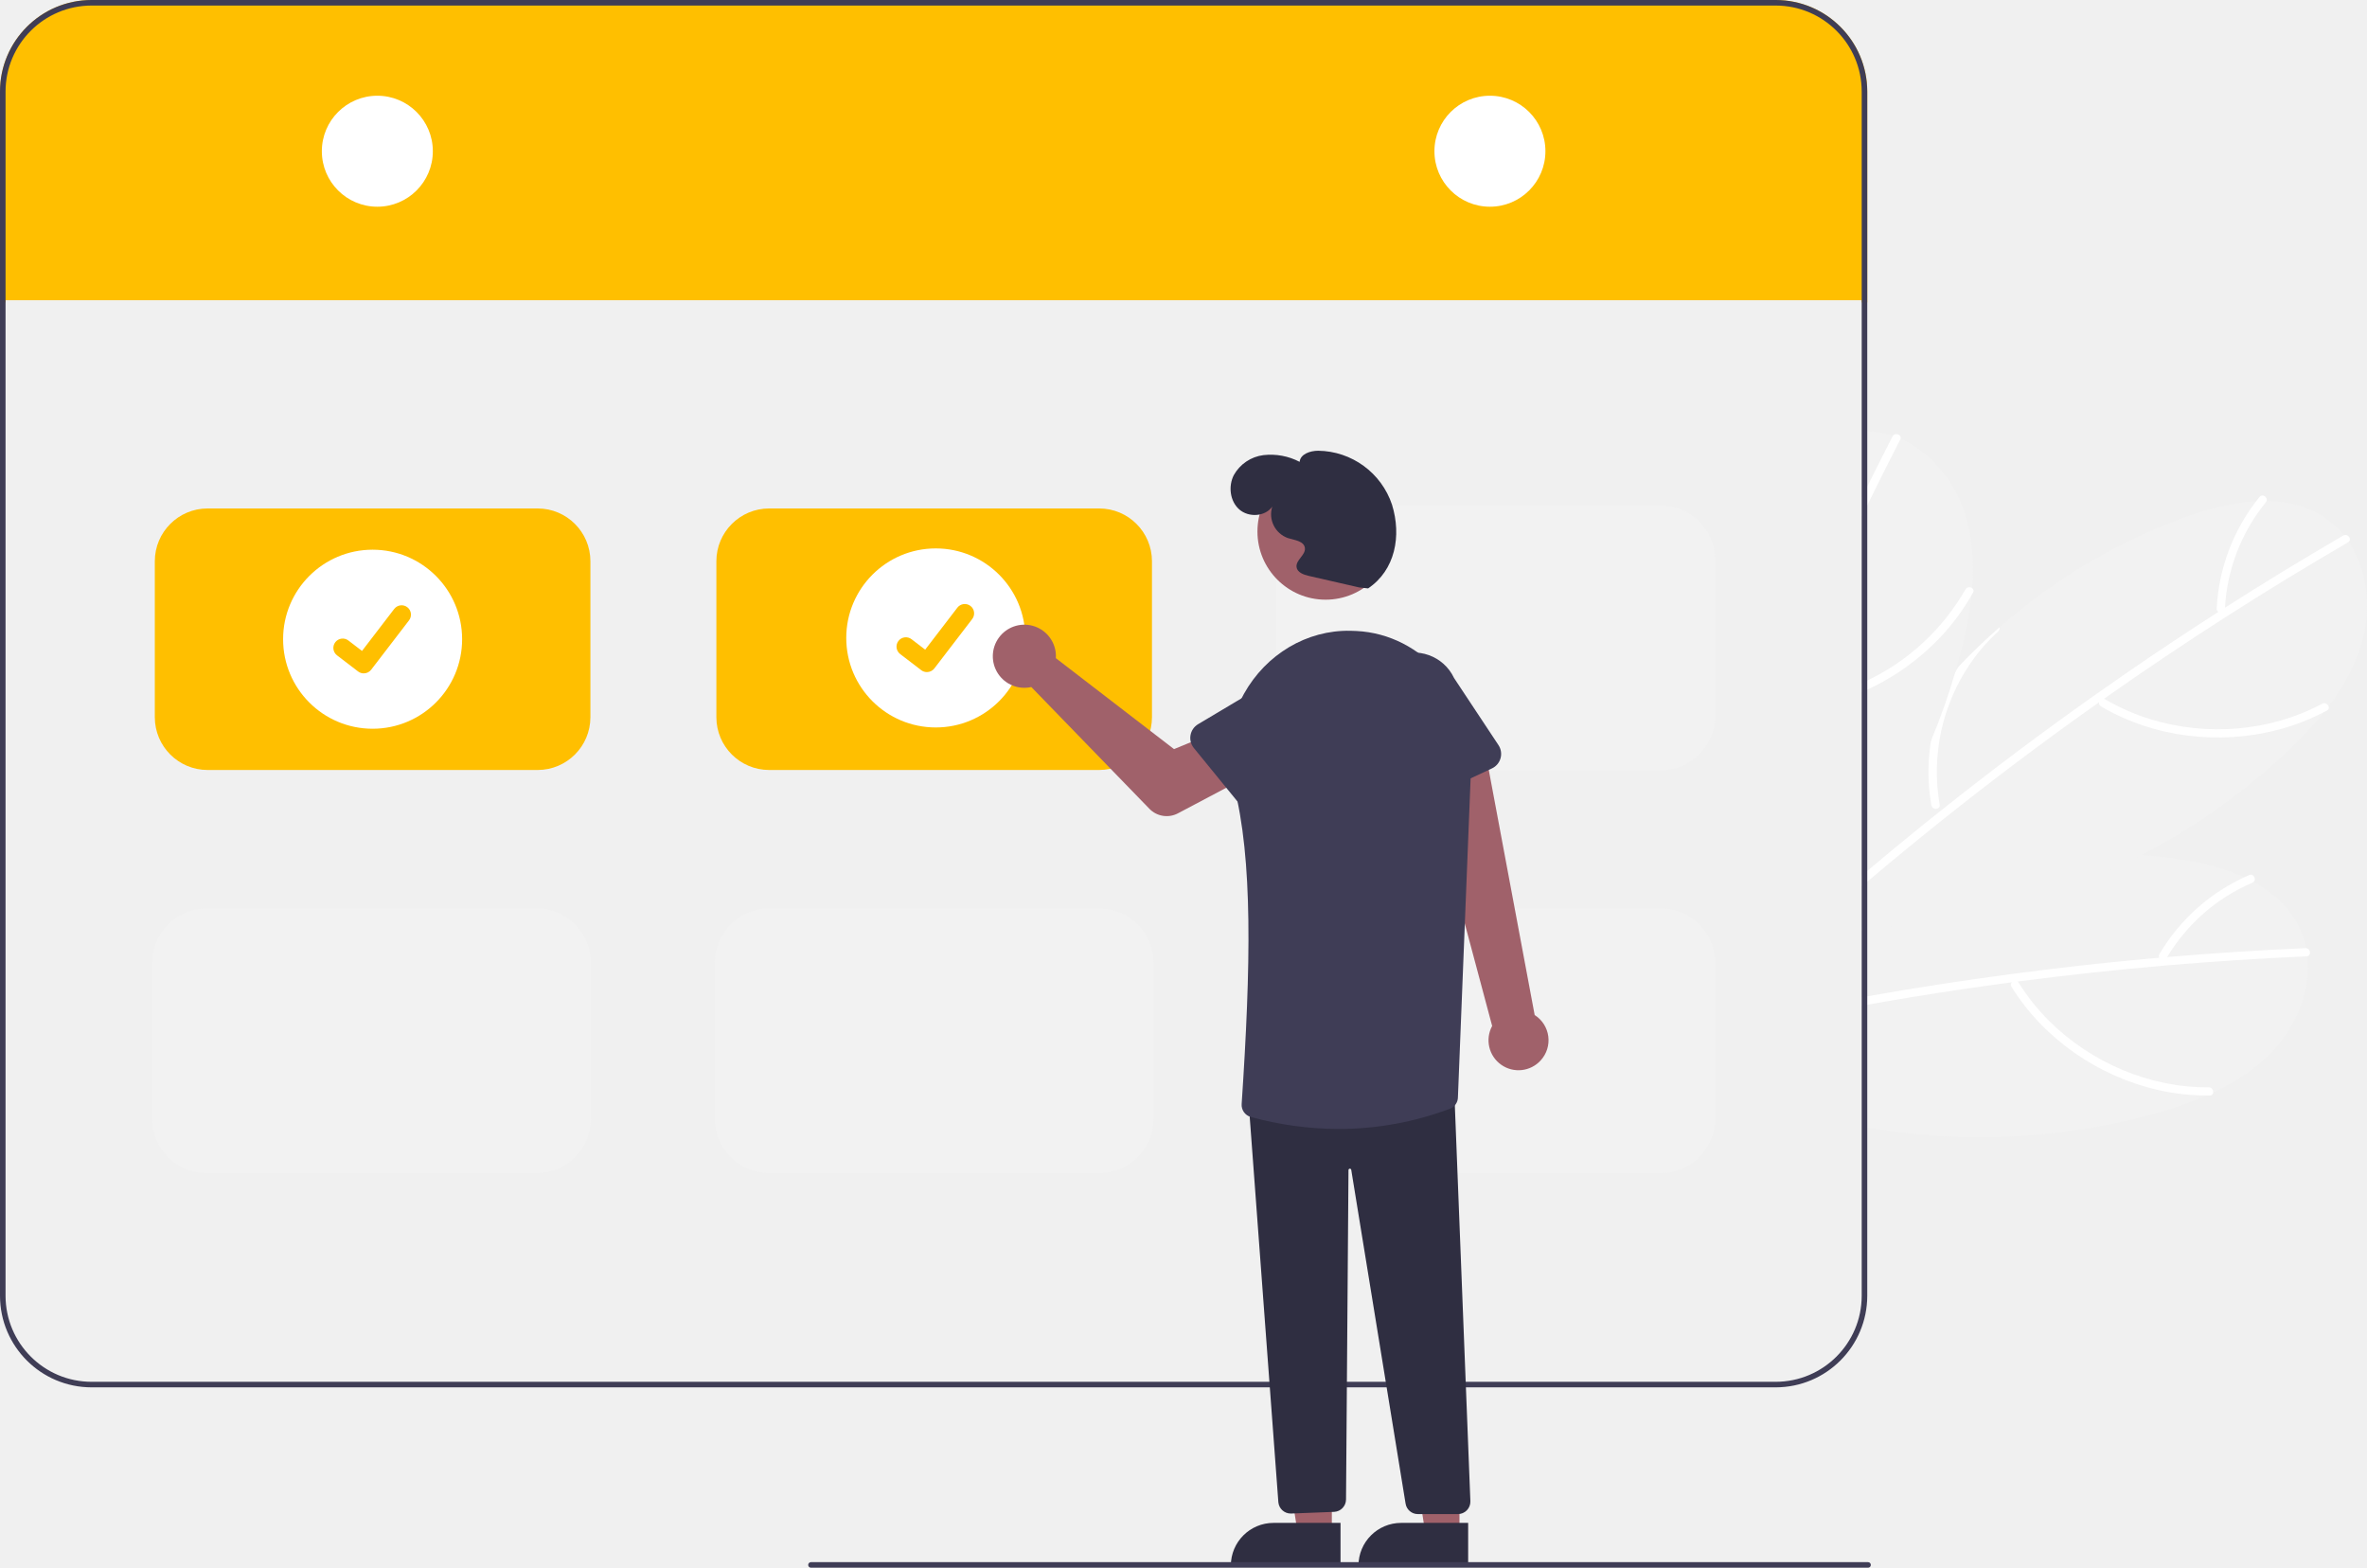
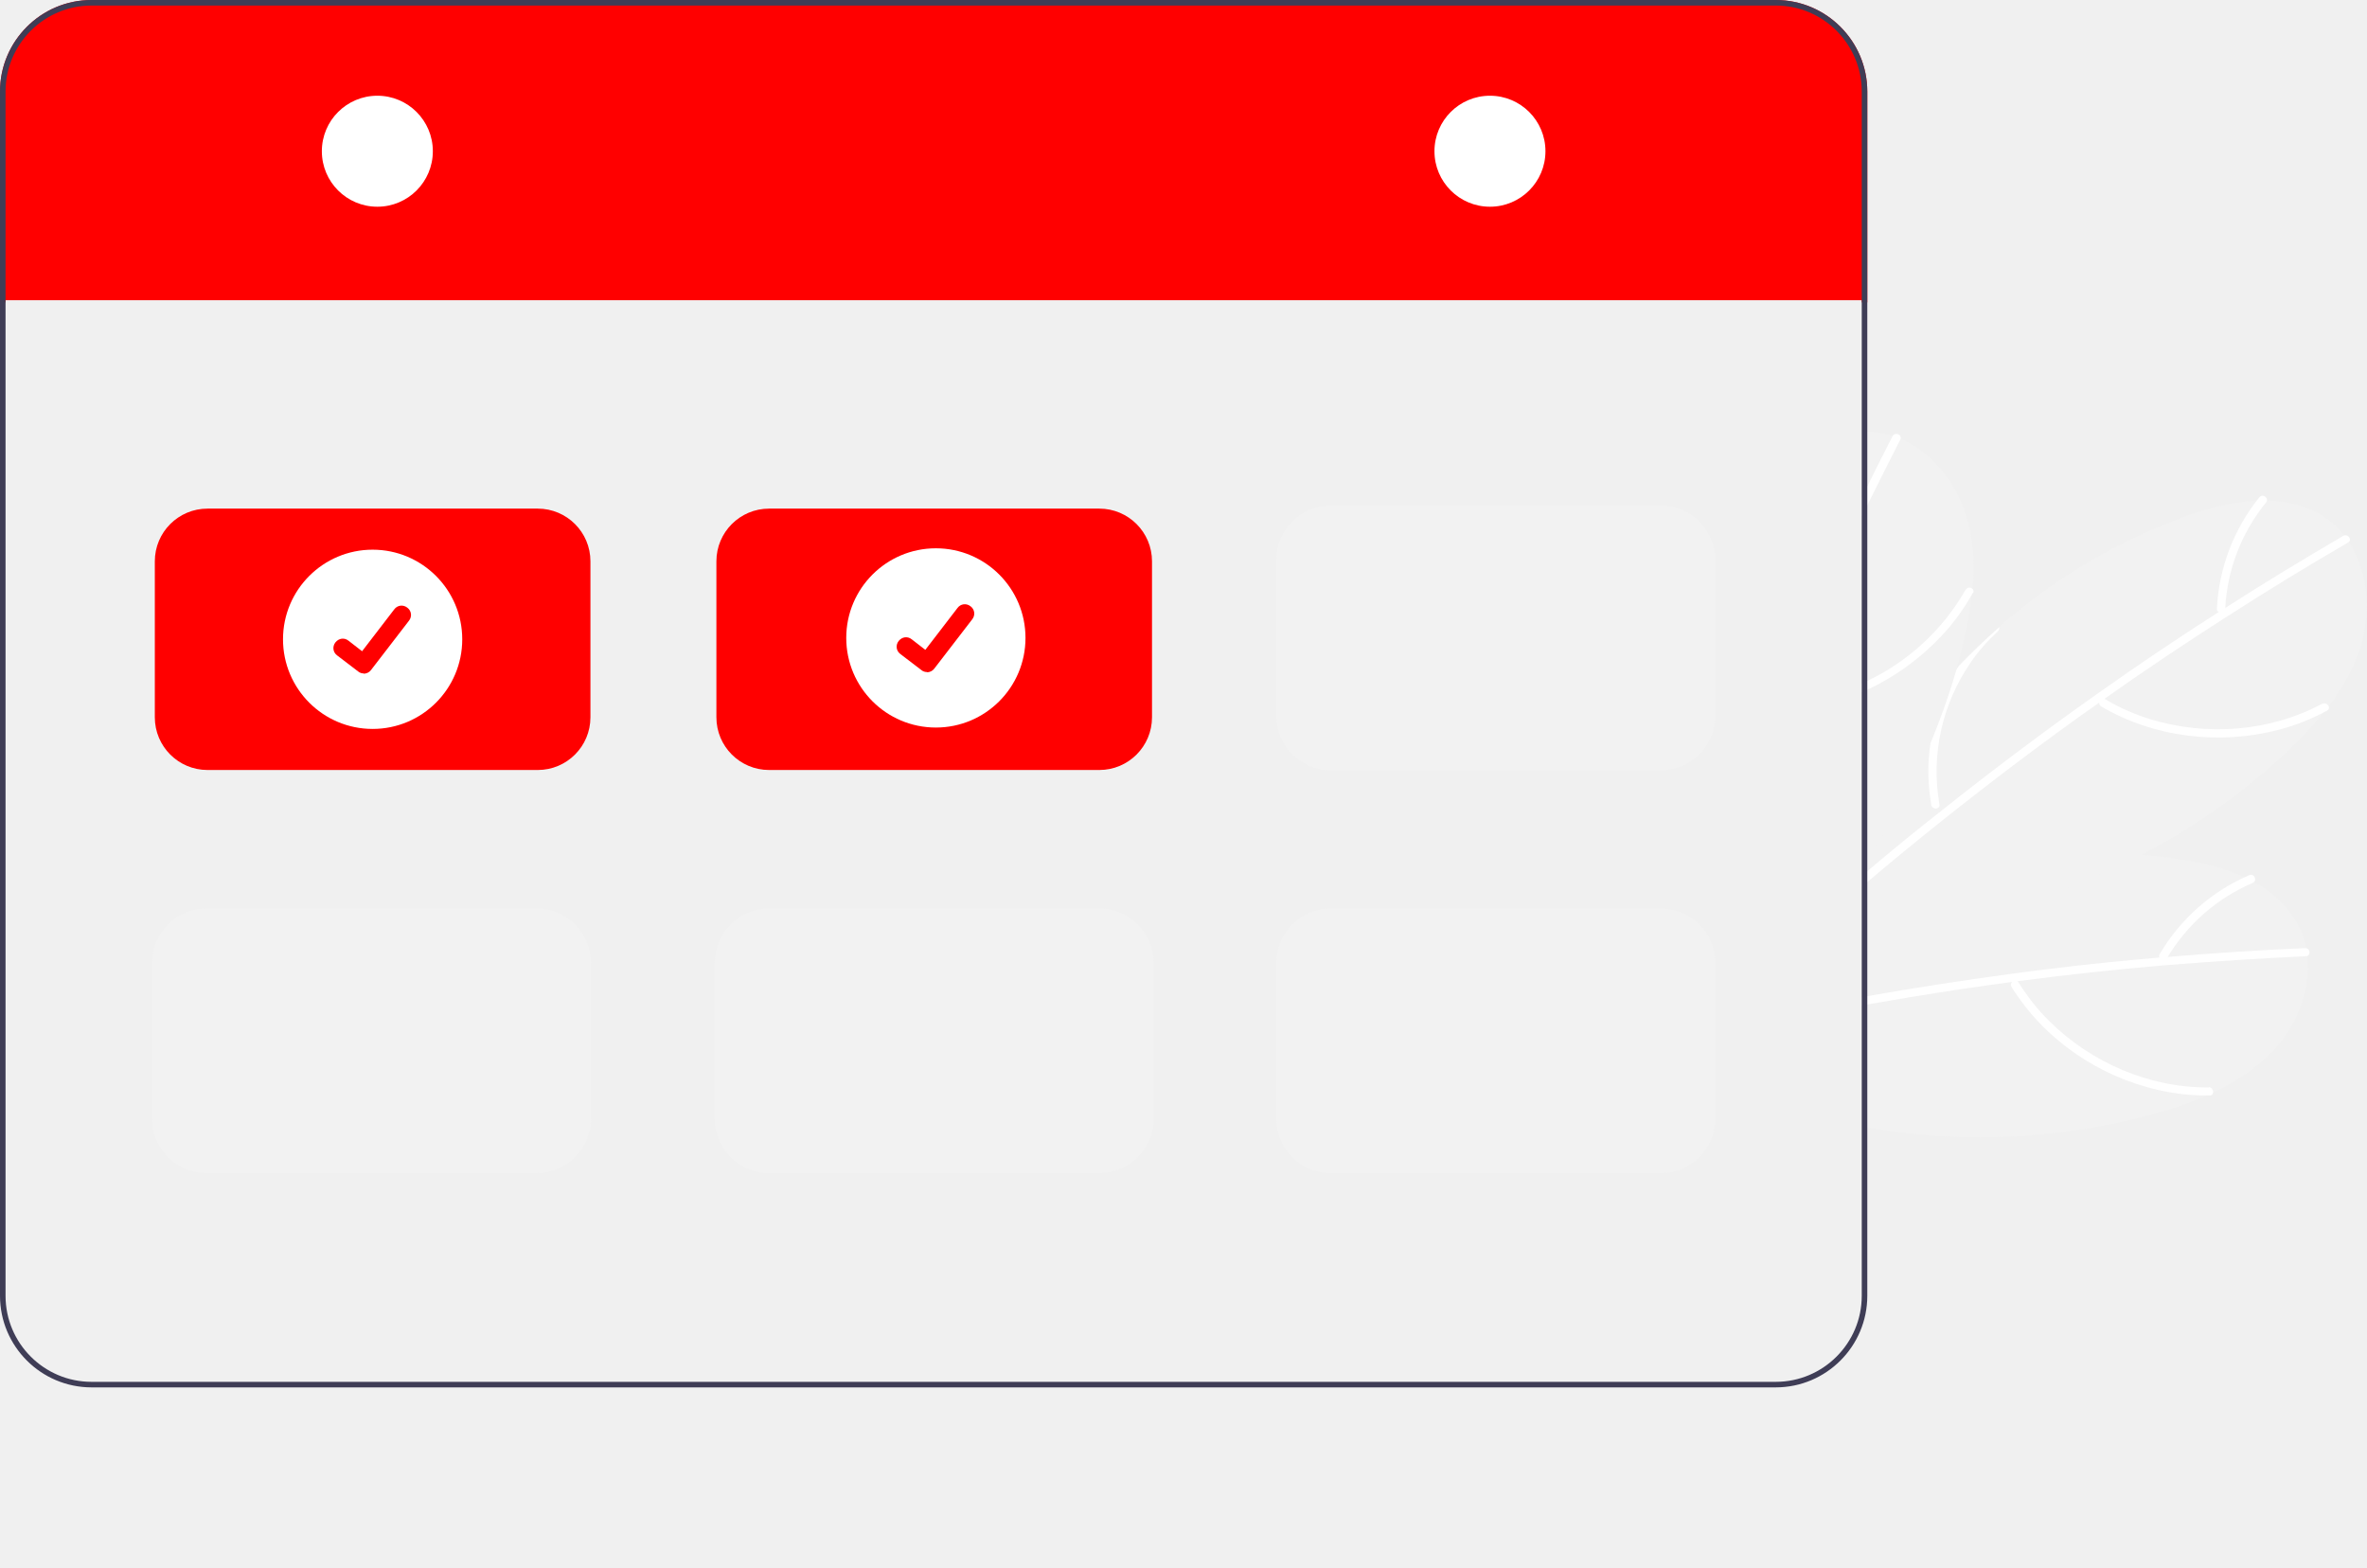
- <svg xmlns="http://www.w3.org/2000/svg" data-name="Layer 1" width="853.117" height="565" viewBox="0 0 853.117 565">
-   <path d="M993.211,545.61c-6.16,6.73-13.8,11.74-22.09,15.63h-.01c-.78.37-1.56.73-2.35,1.07h-.01l-.01.01-.01-.01h-.01a.01.01,0,0,1-.01.01H968.701l-.01-.01c-.01.01-.01.01-.02,0l-.01.01-.01-.01h-.01c-.01.01-.01.01-.02,0h-.01a139.774,139.774,0,0,1-17.06,6.1,236.651,236.651,0,0,1-105.11,5.49c-.67-.12-1.33-.24-2-.36V492.43c.66-.28,1.33-.56,2-.83q6.555-2.715,13.27-4.99,9.66-3.3,19.59-5.66a212.167,212.167,0,0,1,66.04-5.34q6.045.45,12.06,1.3c8.39,1.17,17.19,3.21,24.93,6.75h.01c1.13.53,2.24,1.08,3.34,1.67,6.88,3.73,12.68,8.86,16.22,15.89a30.573,30.573,0,0,1,2.72,7.99v.02c.2.96.34,1.93.45,2.89C1006.331,523.96,1001.421,536.63,993.211,545.61Z" transform="translate(-173.4413 -167.5)" fill="#f2f2f2" />
-   <path d="M1005.071,512.12a1.358,1.358,0,0,1-.3.04q-25.695,1.125-51.32,3.34h-.03c-.07.01-.13.01-.2.02Q926.911,517.8,900.711,521.23c-.74.1-1.47.2-2.2.29q-18.119,2.415-36.17,5.36-7.965,1.305-15.9,2.72c-.67.12-1.33.23-2,.36v-3.03c.67-.13,1.34-.24,2-.36q26.43-4.68,53.04-8.17,6.69-.9,13.4-1.7,19.38-2.34,38.82-4.04c.95-.08,1.89-.16,2.84-.24q24.885-2.115,49.84-3.21a.939.939,0,0,1,.24.02C1006.222,509.37,1006.561,511.77,1005.071,512.12Z" transform="translate(-173.4413 -167.5)" fill="#fff" />
-   <path d="M969.497,559.363c-21.34.157-42.364-8.892-57.458-23.869a77.826,77.826,0,0,1-11.184-14.07c-1.017-1.632-3.398.168-2.389,1.785,11.723,18.8,31.25,32.193,52.778,37.117a80.811,80.811,0,0,0,18.636,1.994c1.914-.014,1.517-2.972-.384-2.958Z" transform="translate(-173.4413 -167.5)" fill="#fff" />
-   <path d="M879.301,480.95a1.692,1.692,0,0,1-1.25,1.13,65.22,65.22,0,0,0-14.08,5.5,68.406,68.406,0,0,0-17.53,13.25c-.27.27-.53.54-.78.82-.42.44-.82.89-1.22,1.35v-4.36c.64-.68,1.31-1.35,2-1.99a71.912,71.912,0,0,1,13.27-10.04Q869.371,483.31,879.301,480.95Z" transform="translate(-173.4413 -167.5)" fill="#fff" />
-   <path d="M984.1,482.872a69.402,69.402,0,0,0-32.422,28.586,1.5,1.5,0,0,0,.793,1.954,1.528,1.528,0,0,0,1.954-.793A66.049,66.049,0,0,1,985.221,485.635c1.765-.754.648-3.519-1.121-2.763Z" transform="translate(-173.4413 -167.5)" fill="#fff" />
-   <path d="M1025.021,397.94c-2.32,8.82-6.77,16.81-12.3,24.1l-.01.01c-.51.68-1.04,1.37-1.59,2.03v.01a139.271,139.271,0,0,1-12.41,13.39,233.429,233.429,0,0,1-53.37,38.13c-30.67,16.02-64.95,25.49-98.9,26.03-.26.01-.52.01-.78.01-.41.01-.82.01-1.22.01V456.21c.65-1.24,1.32-2.48,2-3.71a219.524,219.524,0,0,1,32.03-43.82c.3-.33.61-.66.92-.98q7.02-7.41,14.72-14.11a210.819,210.819,0,0,1,67.29-39.85c7.97-2.86,16.71-5.15,25.21-5.6,1.25-.07,2.49-.1,3.74-.09,7.83.11,15.34,1.96,21.75,6.54a30.999,30.999,0,0,1,6.12,5.81c.62.77,1.19,1.56,1.74,2.37v.01C1026.581,372.68,1028.121,386.17,1025.021,397.94Z" transform="translate(-173.4413 -167.5)" fill="#f2f2f2" />
-   <path d="M1019.961,362.77v.01a1.461,1.461,0,0,1-.24.17q-22.2,12.915-43.84,26.77c-.02.01-.03.02-.05.03a1.739,1.739,0,0,1-.18.11q-22.245,14.25-43.86,29.46c-.6.42-1.21.85-1.82,1.28q-14.925,10.545-29.54,21.54-27.601,20.79-53.99,43.12c-.67.56-1.33,1.13-2,1.7v-3.89c.66-.57,1.33-1.14,2-1.7q10.11-8.535,20.4-16.83c2.05-1.65,4.11-3.3,6.17-4.93q27.45-21.855,56.13-42.08h.01q5.64-3.975,11.3-7.88,16.08-11.07,32.521-21.61c.79-.51,1.59-1.02,2.39-1.53q21.045-13.44,42.64-26a1.489,1.489,0,0,1,.22-.11C1019.722,359.8,1021.131,361.78,1019.961,362.77Z" transform="translate(-173.4413 -167.5)" fill="#fff" />
-   <path d="M1010.409,421.133c-18.825,10.052-41.646,11.805-61.97,5.553a77.827,77.827,0,0,1-16.44-7.265c-1.659-.972-2.931,1.727-1.286,2.691,19.114,11.203,42.628,13.993,63.98,8.353a80.812,80.812,0,0,0,17.43-6.891c1.688-.901-.037-3.336-1.713-2.441Z" transform="translate(-173.4413 -167.5)" fill="#fff" />
-   <path d="M869.562,457.722a68.553,68.553,0,0,1-.952-15.869,72.319,72.319,0,0,1,10.781-34.151q7.028-7.407,14.723-14.112a1.705,1.705,0,0,1-.586,1.585,65.451,65.451,0,0,0-9.912,11.408,69.122,69.122,0,0,0-11.082,50.892,1.212,1.212,0,0,1-.314,1.143A1.625,1.625,0,0,1,869.562,457.722Z" transform="translate(-173.4413 -167.5)" fill="#fff" />
-   <path d="M987.809,346.612a69.402,69.402,0,0,0-15.433,40.375,1.5,1.5,0,0,0,1.61,1.362,1.528,1.528,0,0,0,1.362-1.61,66.048,66.048,0,0,1,14.737-38.201c1.213-1.488-1.061-3.417-2.276-1.926Z" transform="translate(-173.4413 -167.5)" fill="#fff" />
-   <path d="M884.251,379.47v.01c-.07.86-.15,1.71-.24,2.56v.02a141.299,141.299,0,0,1-3.25,17.96c-.7,2.9-1.46,5.78-2.29,8.66-.1.37-.21.74-.32,1.1v.01a229.523,229.523,0,0,1-8.74,24.65,238.918,238.918,0,0,1-22.97,42.22c-.65.97-1.32,1.94-2,2.9V322.96c.67-.04,1.33-.04,2-.02q.48,0,.96.03a30.322,30.322,0,0,1,8.28,1.61c.94.31,1.85.66,2.75,1.05,10.91,4.78,19.48,15.32,23.2,26.91C884.421,361.22,884.981,370.35,884.251,379.47Z" transform="translate(-173.4413 -167.5)" fill="#f2f2f2" />
-   <path d="M858.432,325.63a1.076,1.076,0,0,1-.11.28q-6.075,11.805-11.88,23.73c-.67,1.37-1.34,2.75-2,4.12v-6.8q.99-2.04,2-4.08,4.485-9.09,9.12-18.1a1.304,1.304,0,0,1,.12-.2C856.601,323.26,858.881,324.16,858.432,325.63Z" transform="translate(-173.4413 -167.5)" fill="#fff" />
-   <path d="M884.571,381.08c-.18.32-.36.64-.56.96a79.816,79.816,0,0,1-10.42,14.24,85.916,85.916,0,0,1-27.15,19.77c-.66.32-1.33.62-2,.9V413.7c.67-.3,1.34-.61,2-.93a80.866,80.866,0,0,0,35.37-32.82,1.645,1.645,0,0,1,2.44-.47A1.153,1.153,0,0,1,884.571,381.08Z" transform="translate(-173.4413 -167.5)" fill="#fff" />
-   <path d="M846.441,200.5v76h-2v-.81h-669v.81h-2v-76a33.032,33.032,0,0,1,33-33h607A33.032,33.032,0,0,1,846.441,200.5Z" transform="translate(-173.4413 -167.5)" fill="#ffbf00" />
-   <path d="M813.441,167.5h-607a33.032,33.032,0,0,0-33,33v434a33.032,33.032,0,0,0,33,33h607a33.032,33.032,0,0,0,33-33v-434A33.032,33.032,0,0,0,813.441,167.5Zm31,467a31.04,31.04,0,0,1-31,31h-607a31.04,31.04,0,0,1-31-31v-434a31.04,31.04,0,0,1,31-31h607a31.04,31.04,0,0,1,31,31Z" transform="translate(-173.4413 -167.5)" fill="#3f3d56" />
-   <circle cx="136" cy="54.5" r="20" fill="#fff" />
-   <circle cx="537" cy="54.5" r="20" fill="#fff" />
-   <path d="M367.226,445.002H248.25a19.033,19.033,0,0,1-19.011-19.011V369.758a19.033,19.033,0,0,1,19.011-19.011H367.226a19.033,19.033,0,0,1,19.011,19.011v56.233A19.033,19.033,0,0,1,367.226,445.002Z" transform="translate(-173.4413 -167.5)" fill="#ffbf00" />
-   <path d="M569.624,445.002H450.648a19.033,19.033,0,0,1-19.011-19.011V369.758a19.033,19.033,0,0,1,19.011-19.011H569.624a19.033,19.033,0,0,1,19.011,19.011v56.233A19.033,19.033,0,0,1,569.624,445.002Z" transform="translate(-173.4413 -167.5)" fill="#ffbf00" />
-   <path d="M569.624,590.293H450.648a19.61,19.61,0,0,1-19.588-19.588V514.473A19.61,19.61,0,0,1,450.648,494.885H569.624A19.61,19.61,0,0,1,589.212,514.473v56.233A19.61,19.61,0,0,1,569.624,590.293Z" transform="translate(-173.4413 -167.5)" fill="#f2f2f2" />
-   <path d="M366.836,590.293H247.86A19.61,19.61,0,0,1,228.272,570.706V514.473A19.61,19.61,0,0,1,247.86,494.885H366.836a19.61,19.61,0,0,1,19.588,19.588v56.233A19.61,19.61,0,0,1,366.836,590.293Z" transform="translate(-173.4413 -167.5)" fill="#f2f2f2" />
-   <path d="M772.023,590.293H653.047a19.61,19.61,0,0,1-19.588-19.588V514.473A19.61,19.61,0,0,1,653.047,494.885H772.023a19.61,19.61,0,0,1,19.588,19.588v56.233A19.61,19.61,0,0,1,772.023,590.293Z" transform="translate(-173.4413 -167.5)" fill="#f2f2f2" />
-   <path d="M772.023,445.115H653.047a19.61,19.61,0,0,1-19.588-19.588V369.294a19.61,19.61,0,0,1,19.588-19.588H772.023a19.61,19.61,0,0,1,19.588,19.588v56.233A19.61,19.61,0,0,1,772.023,445.115Z" transform="translate(-173.4413 -167.5)" fill="#f2f2f2" />
-   <circle cx="134.297" cy="230.374" r="32.262" fill="#fff" />
-   <path d="M304.54,410.181a3.346,3.346,0,0,1-2.013-.669l-.036-.027-7.582-5.805a3.368,3.368,0,1,1,4.097-5.348l4.911,3.766,11.605-15.135a3.368,3.368,0,0,1,4.723-.623l-.072.098.074-.097a3.372,3.372,0,0,1,.623,4.723l-13.65,17.802A3.37,3.37,0,0,1,304.54,410.181Z" transform="translate(-173.4413 -167.5)" fill="#ffbf00" />
-   <circle cx="337.271" cy="229.911" r="32.262" fill="#fff" />
-   <path d="M507.515,409.718a3.346,3.346,0,0,1-2.013-.669l-.036-.027-7.582-5.805a3.368,3.368,0,1,1,4.097-5.348l4.911,3.766,11.605-15.135a3.368,3.368,0,0,1,4.723-.623l-.072.098.074-.097a3.372,3.372,0,0,1,.623,4.723l-13.65,17.802A3.37,3.37,0,0,1,507.515,409.718Z" transform="translate(-173.4413 -167.5)" fill="#ffbf00" />
-   <path d="M728.754,549.65a10.743,10.743,0,0,0-2.183-16.327l-18.011-96.173-21.905,8.123,24.592,91.981a10.801,10.801,0,0,0,17.506,12.397Z" transform="translate(-173.4413 -167.5)" fill="#a0616a" />
-   <path d="M553.969,402.9a11.406,11.406,0,0,1,.022,1.796l42.59,32.78,12.078-4.96,9.867,17.249-20.528,10.858a8.67,8.67,0,0,1-10.277-1.627l-42.571-43.889a11.376,11.376,0,1,1,8.819-12.206Z" transform="translate(-173.4413 -167.5)" fill="#a0616a" />
-   <polygon points="480.028 552.849 467.769 552.849 461.936 515.561 480.031 515.562 480.028 552.849" fill="#a0616a" />
-   <path d="M656.596,732.233l-39.531-.001v-.5a15.386,15.386,0,0,1,15.386-15.386h.001l24.144.001Z" transform="translate(-173.4413 -167.5)" fill="#2f2e41" />
-   <polygon points="526.028 552.849 513.769 552.849 507.936 515.561 526.031 515.562 526.028 552.849" fill="#a0616a" />
-   <path d="M702.596,732.233l-39.531-.001v-.5a15.386,15.386,0,0,1,15.386-15.386h.001l24.144.001Z" transform="translate(-173.4413 -167.5)" fill="#2f2e41" />
-   <path d="M638.664,712.979a4.49,4.49,0,0,1-4.475-4.072L623.506,565.218l.505-.041,73.521-6.043.02.522L703.396,708.507a4.5,4.5,0,0,1-4.497,4.668H684.483a4.475,4.475,0,0,1-4.448-3.815L660.46,589.114a.5.5,0,0,0-.994.072L658.578,707.91a4.505,4.505,0,0,1-4.263,4.462l-15.409.601C638.825,712.977,638.744,712.979,638.664,712.979Z" transform="translate(-173.4413 -167.5)" fill="#2f2e41" />
-   <circle cx="477.772" cy="191.564" r="24.561" fill="#a0616a" />
-   <path d="M655.968,574.382a121.037,121.037,0,0,1-31.768-4.342,4.51,4.51,0,0,1-3.236-4.687c3.306-49.693,4.084-88.257-2.869-114.939-2.963-11.372-1.618-23.349,3.691-32.86,7.99-14.313,22.675-23.024,38.34-22.724h0q1.123.021,2.268.08c23.773,1.224,42.297,22.73,41.294,47.942l-4.782,120.168a4.44,4.44,0,0,1-2.815,4.044A114.245,114.245,0,0,1,655.968,574.382Z" transform="translate(-173.4413 -167.5)" fill="#3f3d56" />
-   <path d="M622.136,459.641l-18.398-22.544a5.761,5.761,0,0,1,1.514-8.592l24.921-14.85a16.001,16.001,0,0,1,20.16,24.853l-19.477,21.373a5.761,5.761,0,0,1-8.721-.239Z" transform="translate(-173.4413 -167.5)" fill="#3f3d56" />
-   <path d="M680.011,456.812a5.755,5.755,0,0,1-3.164-3.606l-8.282-27.705A16.001,16.001,0,0,1,697.509,411.849L713.525,436.037a5.761,5.761,0,0,1-2.361,8.399l-26.354,12.336A5.755,5.755,0,0,1,680.011,456.812Z" transform="translate(-173.4413 -167.5)" fill="#3f3d56" />
-   <path d="M663.35,379.217l-18.206-4.167c-1.878-.43-4.134-1.25-4.395-3.159-.35-2.565,3.341-4.352,3.001-6.919-.33-2.486-3.693-2.806-6.09-3.54a9.111,9.111,0,0,1-5.672-11.34c-2.594,3.656-8.522,3.969-11.887,1.007s-4.01-8.336-1.99-12.338a14.287,14.287,0,0,1,10.724-7.24,22.617,22.617,0,0,1,13.023,2.428c.267-2.833,3.804-3.982,6.65-4.007a28.431,28.431,0,0,1,26.643,19.446c3.492,11.252,1.156,23.586-8.614,30.17Z" transform="translate(-173.4413 -167.5)" fill="#2f2e41" />
-   <path d="M846.729,732.5h-381a1,1,0,1,1,0-2h381a1,1,0,1,1,0,2Z" transform="translate(-173.4413 -167.5)" fill="#3f3d56" />
+ <svg xmlns="http://www.w3.org/2000/svg" id="Camada_1" data-name="Camada 1" version="1.1" viewBox="0 0 853.1 565">
+   <defs>
+     <style>
+       .cls-1 {
+         fill: #3f3d56;
+       }
+ 
+       .cls-1, .cls-2, .cls-3, .cls-4 {
+         stroke-width: 0px;
+       }
+ 
+       .cls-2 {
+         fill: #f2f2f2;
+       }
+ 
+       .cls-3 {
+         fill: red;
+       }
+ 
+       .cls-4 {
+         fill: #fff;
+       }
+     </style>
+   </defs>
+   <path class="cls-2" d="M819.8,378.1c-6.2,6.7-13.8,11.7-22.1,15.6h0c-.8.4-1.6.7-2.4,1.1h0s0,0,0,0h0s0,0,0,0h0s0,0,0,0h0s0,0,0,0h0s0,0,0,0h0c-5.5,2.4-11.2,4.4-17.1,6.1-34.2,9.7-70.1,11.6-105.1,5.5-.7-.1-1.3-.2-2-.4v-81.1c.7-.3,1.3-.6,2-.8,4.4-1.8,8.8-3.5,13.3-5,6.4-2.2,13-4.1,19.6-5.7,21.6-5.2,43.9-7,66-5.3,4,.3,8.1.7,12.1,1.3,8.4,1.2,17.2,3.2,24.9,6.8h0c1.1.5,2.2,1.1,3.3,1.7,6.9,3.7,12.7,8.9,16.2,15.9,1.3,2.5,2.2,5.2,2.7,8h0c.2,1,.3,1.9.4,2.9,1.3,11.8-3.6,24.5-11.9,33.5Z" />
+   <path class="cls-4" d="M831.6,344.6c0,0-.2,0-.3,0-17.1.8-34.2,1.9-51.3,3.3h0c0,0-.1,0-.2,0-17.5,1.5-35,3.4-52.5,5.7-.7,0-1.5.2-2.2.3-12.1,1.6-24.1,3.4-36.2,5.4-5.3.9-10.6,1.8-15.9,2.7-.7.1-1.3.2-2,.4v-3c.7-.1,1.3-.2,2-.4,17.6-3.1,35.3-5.8,53-8.2,4.5-.6,8.9-1.2,13.4-1.7,12.9-1.6,25.9-2.9,38.8-4,1,0,1.9-.2,2.8-.2,16.6-1.4,33.2-2.5,49.8-3.2,0,0,.2,0,.2,0,1.6.1,1.9,2.5.4,2.9Z" />
+   <path class="cls-4" d="M796.1,391.9c-21.3.2-42.4-8.9-57.5-23.9-4.3-4.2-8-9-11.2-14.1-1-1.6-3.4.2-2.4,1.8,11.7,18.8,31.2,32.2,52.8,37.1,6.1,1.4,12.4,2.1,18.6,2,1.9,0,1.5-3-.4-3h0Z" />
+   <path class="cls-4" d="M705.9,313.5c-.2.6-.7,1-1.2,1.1-4.9,1.3-9.6,3.1-14.1,5.5-6.5,3.4-12.4,7.9-17.5,13.2-.3.3-.5.5-.8.8-.4.4-.8.9-1.2,1.4v-4.4c.6-.7,1.3-1.4,2-2,4-3.8,8.5-7.2,13.3-10,6.4-2.2,13-4.1,19.6-5.7Z" />
+   <path class="cls-4" d="M810.7,315.4c-13.6,5.8-24.9,15.8-32.4,28.6-.3.8,0,1.6.8,2,.8.3,1.6,0,2-.8,7.1-12,17.9-21.5,30.8-27,1.8-.8.6-3.5-1.1-2.8h0Z" />
+   <path class="cls-2" d="M851.6,230.4c-2.3,8.8-6.8,16.8-12.3,24.1h0c-.5.7-1,1.4-1.6,2h0c-3.8,4.7-8,9.2-12.4,13.4-15.9,15.2-33.9,28-53.4,38.1-30.7,16-64.9,25.5-98.9,26-.3,0-.5,0-.8,0-.4,0-.8,0-1.2,0v-45.5c.6-1.2,1.3-2.5,2-3.7,8.8-15.9,19.6-30.6,32-43.8.3-.3.6-.7.9-1,4.7-4.9,9.6-9.6,14.7-14.1,19.7-17.4,42.6-30.9,67.3-39.9,8-2.9,16.7-5.1,25.2-5.6,1.2,0,2.5-.1,3.7,0,7.8.1,15.3,2,21.8,6.5,2.3,1.6,4.4,3.6,6.1,5.8.6.8,1.2,1.6,1.7,2.4h0c6.6,9.9,8.2,23.4,5.1,35.2Z" />
+   <path class="cls-4" d="M846.5,195.3h0c0,0-.2.1-.2.2-14.8,8.6-29.4,17.5-43.8,26.8,0,0,0,0,0,0,0,0-.1,0-.2.1-14.8,9.5-29.5,19.3-43.9,29.5-.6.4-1.2.9-1.8,1.3-10,7-19.8,14.2-29.5,21.5-18.4,13.9-36.4,28.2-54,43.1-.7.6-1.3,1.1-2,1.7v-3.9c.7-.6,1.3-1.1,2-1.7,6.7-5.7,13.5-11.3,20.4-16.8,2.1-1.6,4.1-3.3,6.2-4.9,18.3-14.6,37-28.6,56.1-42.1h0c3.8-2.6,7.5-5.3,11.3-7.9,10.7-7.4,21.6-14.6,32.5-21.6.8-.5,1.6-1,2.4-1.5,14-9,28.2-17.6,42.6-26,0,0,.1,0,.2-.1,1.5-.6,2.9,1.4,1.7,2.4Z" />
+   <path class="cls-4" d="M837,253.6c-18.8,10.1-41.6,11.8-62,5.6-5.7-1.8-11.3-4.2-16.4-7.3-1.7-1-2.9,1.7-1.3,2.7,19.1,11.2,42.6,14,64,8.4,6.1-1.6,11.9-3.9,17.4-6.9,1.7-.9,0-3.3-1.7-2.4h0Z" />
+   <path class="cls-4" d="M696.1,290.2c-.9-5.2-1.3-10.6-1-15.9.7-12.1,4.4-23.9,10.8-34.2,4.7-4.9,9.6-9.6,14.7-14.1,0,.6-.1,1.2-.6,1.6-3.7,3.4-7.1,7.2-9.9,11.4-10.2,14.9-14.2,33.1-11.1,50.9.1.4,0,.8-.3,1.1-.7.6-1.7.5-2.3-.2-.2-.2-.3-.5-.4-.7Z" />
+   <path class="cls-4" d="M814.4,179.1c-9.3,11.5-14.7,25.6-15.4,40.4,0,.8.8,1.4,1.6,1.4.8,0,1.4-.8,1.4-1.6.7-14,5.9-27.4,14.7-38.2,1.2-1.5-1.1-3.4-2.3-1.9h0Z" />
+   <path class="cls-2" d="M710.8,212h0c0,.9-.1,1.7-.2,2.6h0c-.7,6.1-1.8,12.1-3.2,18-.7,2.9-1.5,5.8-2.3,8.7-.1.4-.2.7-.3,1.1h0c-2.4,8.4-5.4,16.6-8.7,24.7-6.2,14.8-13.9,29-23,42.2-.6,1-1.3,1.9-2,2.9v-156.6c.7,0,1.3,0,2,0,.3,0,.6,0,1,0,2.8.1,5.6.7,8.3,1.6.9.3,1.8.7,2.8,1,10.9,4.8,19.5,15.3,23.2,26.9,2.8,8.7,3.4,17.8,2.6,26.9Z" />
+   <path class="cls-4" d="M685,158.1c0,0,0,.2-.1.3-4,7.9-8,15.8-11.9,23.7-.7,1.4-1.3,2.8-2,4.1v-6.8c.7-1.4,1.3-2.7,2-4.1,3-6.1,6-12.1,9.1-18.1,0,0,0-.1.1-.2.9-1.3,3.2-.4,2.8,1Z" />
+   <path class="cls-4" d="M711.1,213.6c-.2.3-.4.6-.6,1-2.9,5.1-6.4,9.9-10.4,14.2-7.7,8.3-16.9,15-27.1,19.8-.7.3-1.3.6-2,.9v-3.2c.7-.3,1.3-.6,2-.9,14.9-7.1,27.2-18.5,35.4-32.8.5-.8,1.5-1.1,2.2-.6,0,0,.1,0,.2.1.5.4.7,1.1.3,1.6h0Z" />
+   <path class="cls-3" d="M673,33v76h-2v-.8H2v.8H0V33C0,14.8,14.8,0,33,0h607c18.2,0,33,14.8,33,33Z" />
+   <path class="cls-1" d="M640,0H33C14.8,0,0,14.8,0,33v434c0,18.2,14.8,33,33,33h607c18.2,0,33-14.8,33-33V33c0-18.2-14.8-33-33-33ZM671,467c0,17.1-13.9,31-31,31H33c-17.1,0-31-13.9-31-31V33c0-17.1,13.9-31,31-31h607c17.1,0,31,13.9,31,31v434Z" />
+   <circle class="cls-4" cx="136" cy="54.5" r="20" />
+   <circle class="cls-4" cx="537" cy="54.5" r="20" />
+   <path class="cls-3" d="M193.8,277.5h-119c-10.5,0-19-8.5-19-19v-56.2c0-10.5,8.5-19,19-19h119c10.5,0,19,8.5,19,19v56.2c0,10.5-8.5,19-19,19Z" />
+   <path class="cls-3" d="M396.2,277.5h-119c-10.5,0-19-8.5-19-19v-56.2c0-10.5,8.5-19,19-19h119c10.5,0,19,8.5,19,19v56.2c0,10.5-8.5,19-19,19Z" />
+   <path class="cls-2" d="M396.2,422.8h-119c-10.8,0-19.6-8.8-19.6-19.6v-56.2c0-10.8,8.8-19.6,19.6-19.6h119c10.8,0,19.6,8.8,19.6,19.6v56.2c0,10.8-8.8,19.6-19.6,19.6Z" />
+   <path class="cls-2" d="M193.4,422.8h-119c-10.8,0-19.6-8.8-19.6-19.6v-56.2c0-10.8,8.8-19.6,19.6-19.6h119c10.8,0,19.6,8.8,19.6,19.6v56.2c0,10.8-8.8,19.6-19.6,19.6Z" />
+   <path class="cls-2" d="M598.6,422.8h-119c-10.8,0-19.6-8.8-19.6-19.6v-56.2c0-10.8,8.8-19.6,19.6-19.6h119c10.8,0,19.6,8.8,19.6,19.6v56.2c0,10.8-8.8,19.6-19.6,19.6Z" />
+   <path class="cls-2" d="M598.6,277.6h-119c-10.8,0-19.6-8.8-19.6-19.6v-56.2c0-10.8,8.8-19.6,19.6-19.6h119c10.8,0,19.6,8.8,19.6,19.6v56.2c0,10.8-8.8,19.6-19.6,19.6Z" />
+   <circle class="cls-4" cx="134.3" cy="230.4" r="32.3" />
+   <path class="cls-3" d="M131.1,242.7c-.7,0-1.4-.2-2-.7h0s-7.6-5.8-7.6-5.8c-1.5-1.1-1.8-3.2-.6-4.7s3.2-1.8,4.7-.6h0l4.9,3.8,11.6-15.1c1.1-1.5,3.2-1.8,4.7-.6,0,0,0,0,0,0h0c0,0,0,0,0,0,1.5,1.1,1.8,3.2.6,4.7l-13.7,17.8c-.6.8-1.6,1.3-2.7,1.3Z" />
+   <circle class="cls-4" cx="337.3" cy="229.9" r="32.3" />
+   <path class="cls-3" d="M334.1,242.2c-.7,0-1.4-.2-2-.7h0s-7.6-5.8-7.6-5.8c-1.5-1.1-1.8-3.2-.6-4.7s3.2-1.8,4.7-.6h0l4.9,3.8,11.6-15.1c1.1-1.5,3.2-1.8,4.7-.6,0,0,0,0,0,0h0c0,0,0,0,0,0,1.5,1.1,1.8,3.2.6,4.7l-13.7,17.8c-.6.8-1.6,1.3-2.7,1.3Z" />
</svg>
